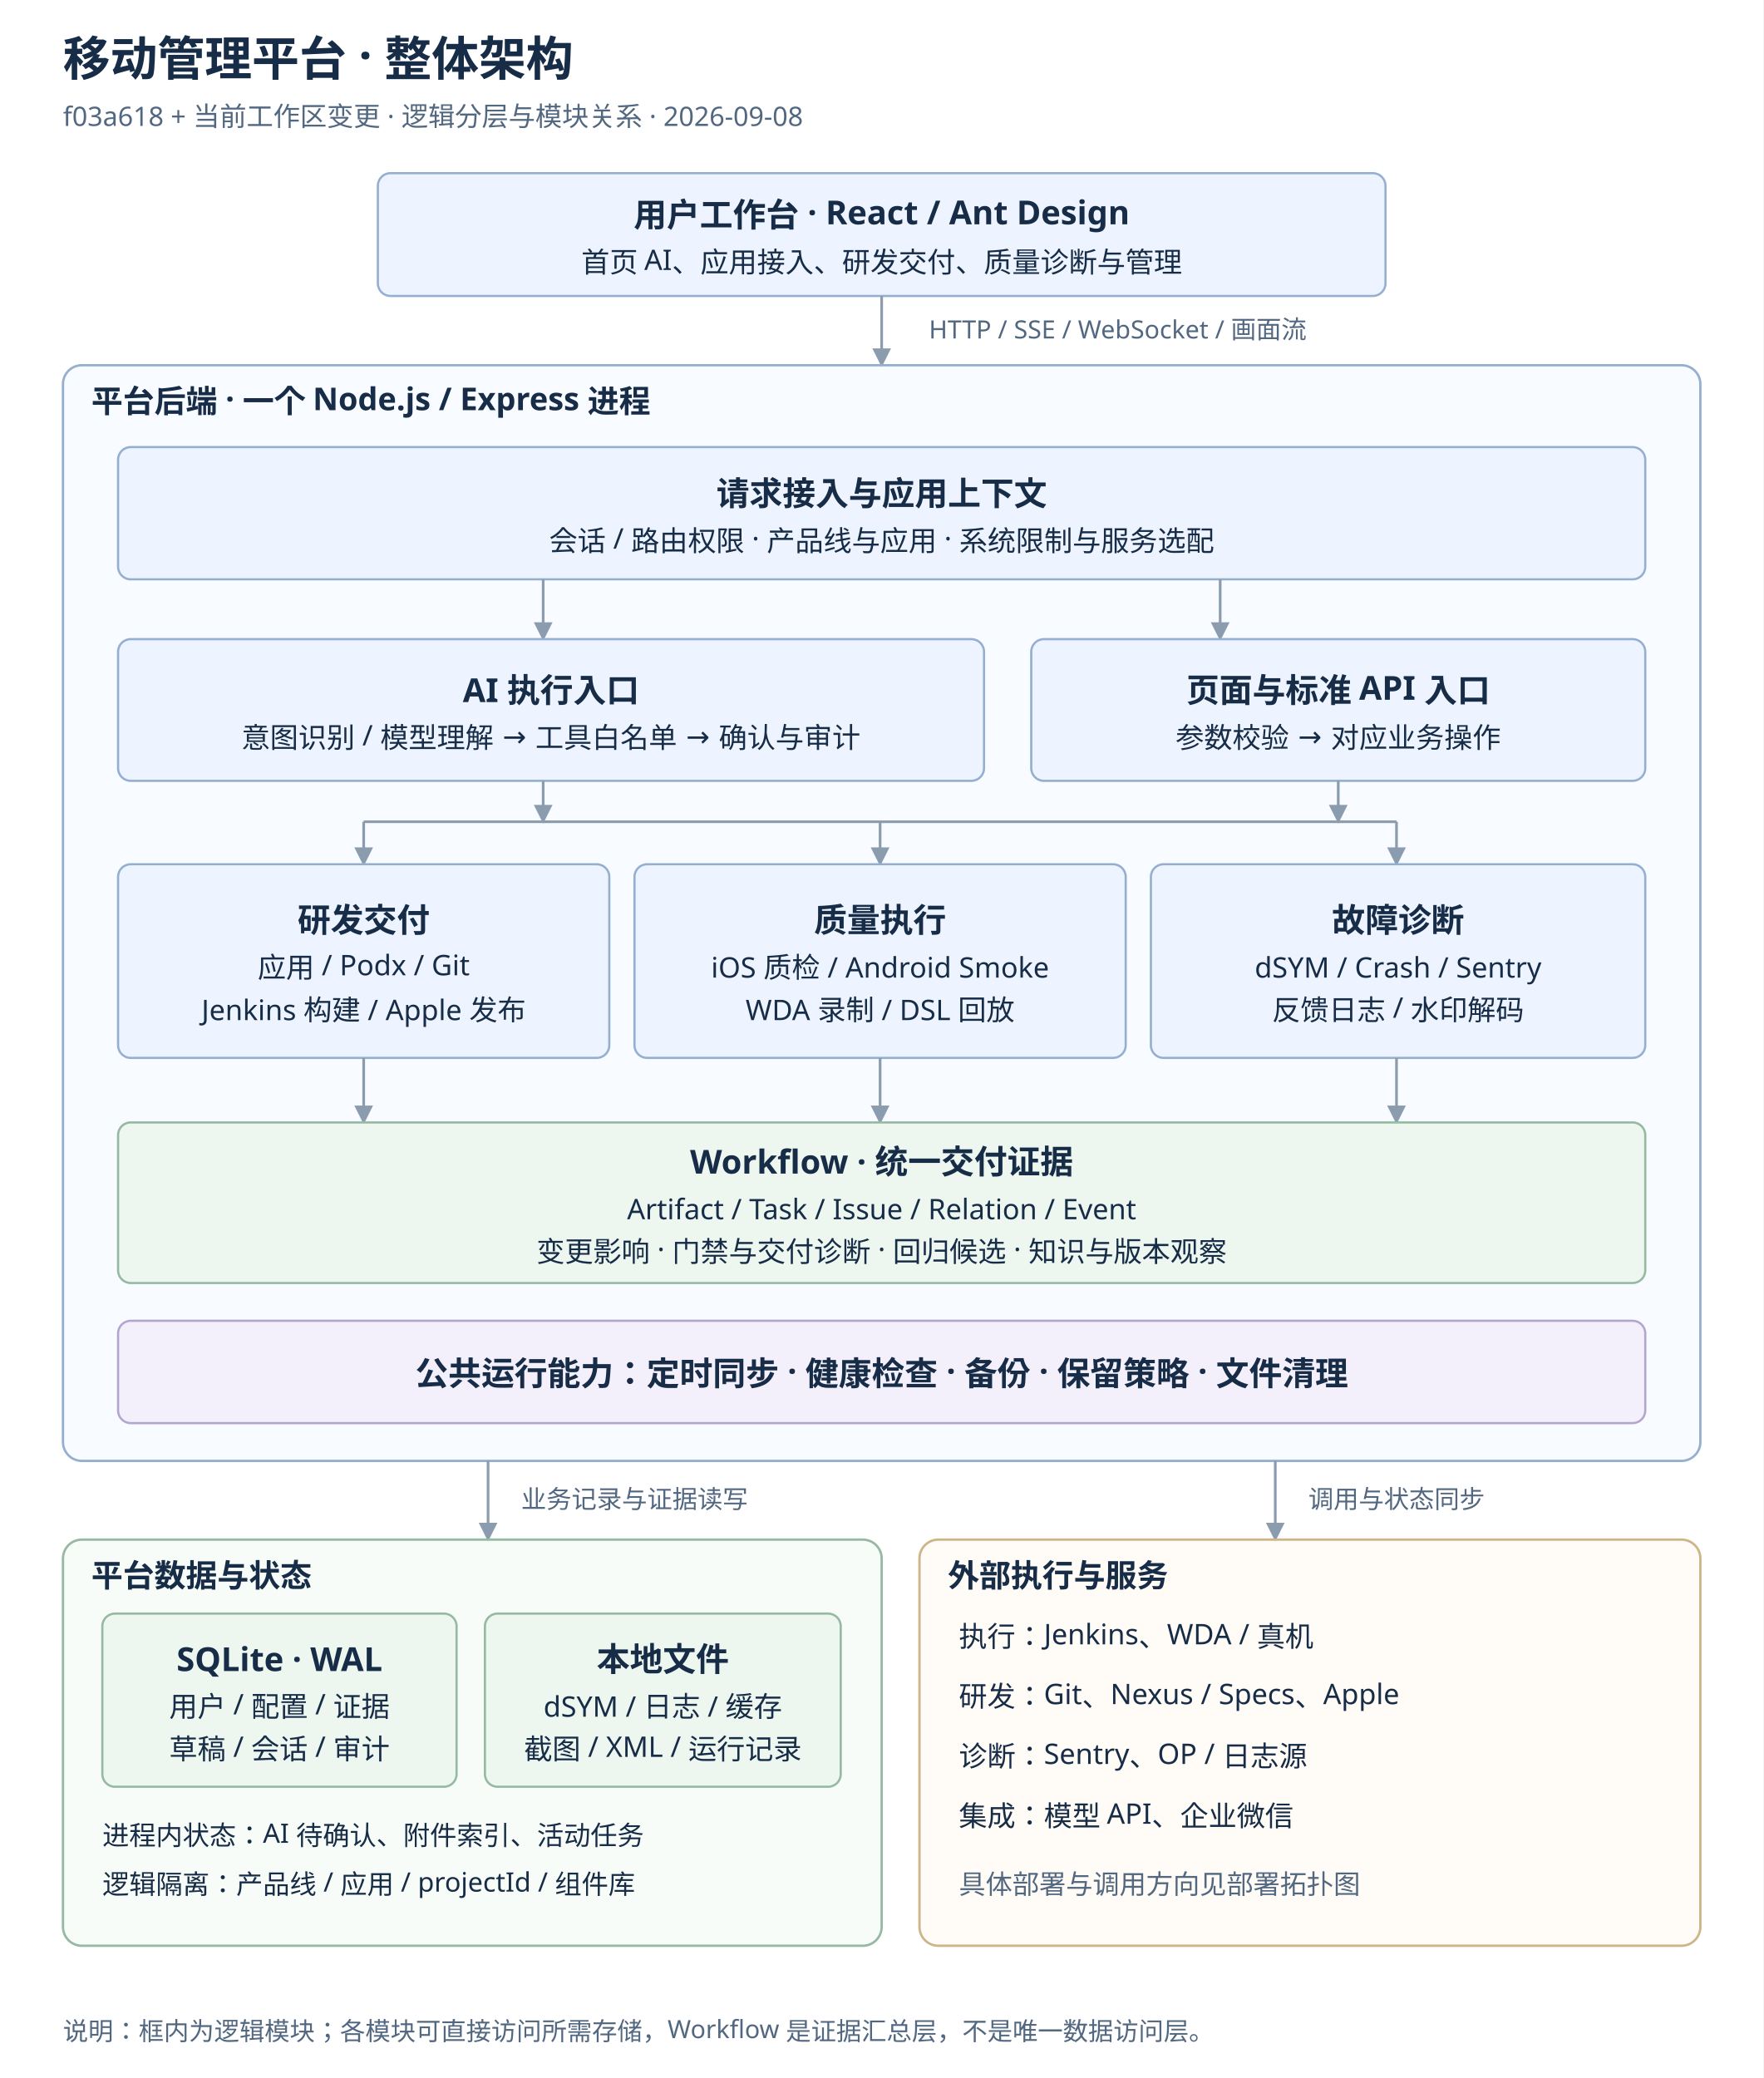
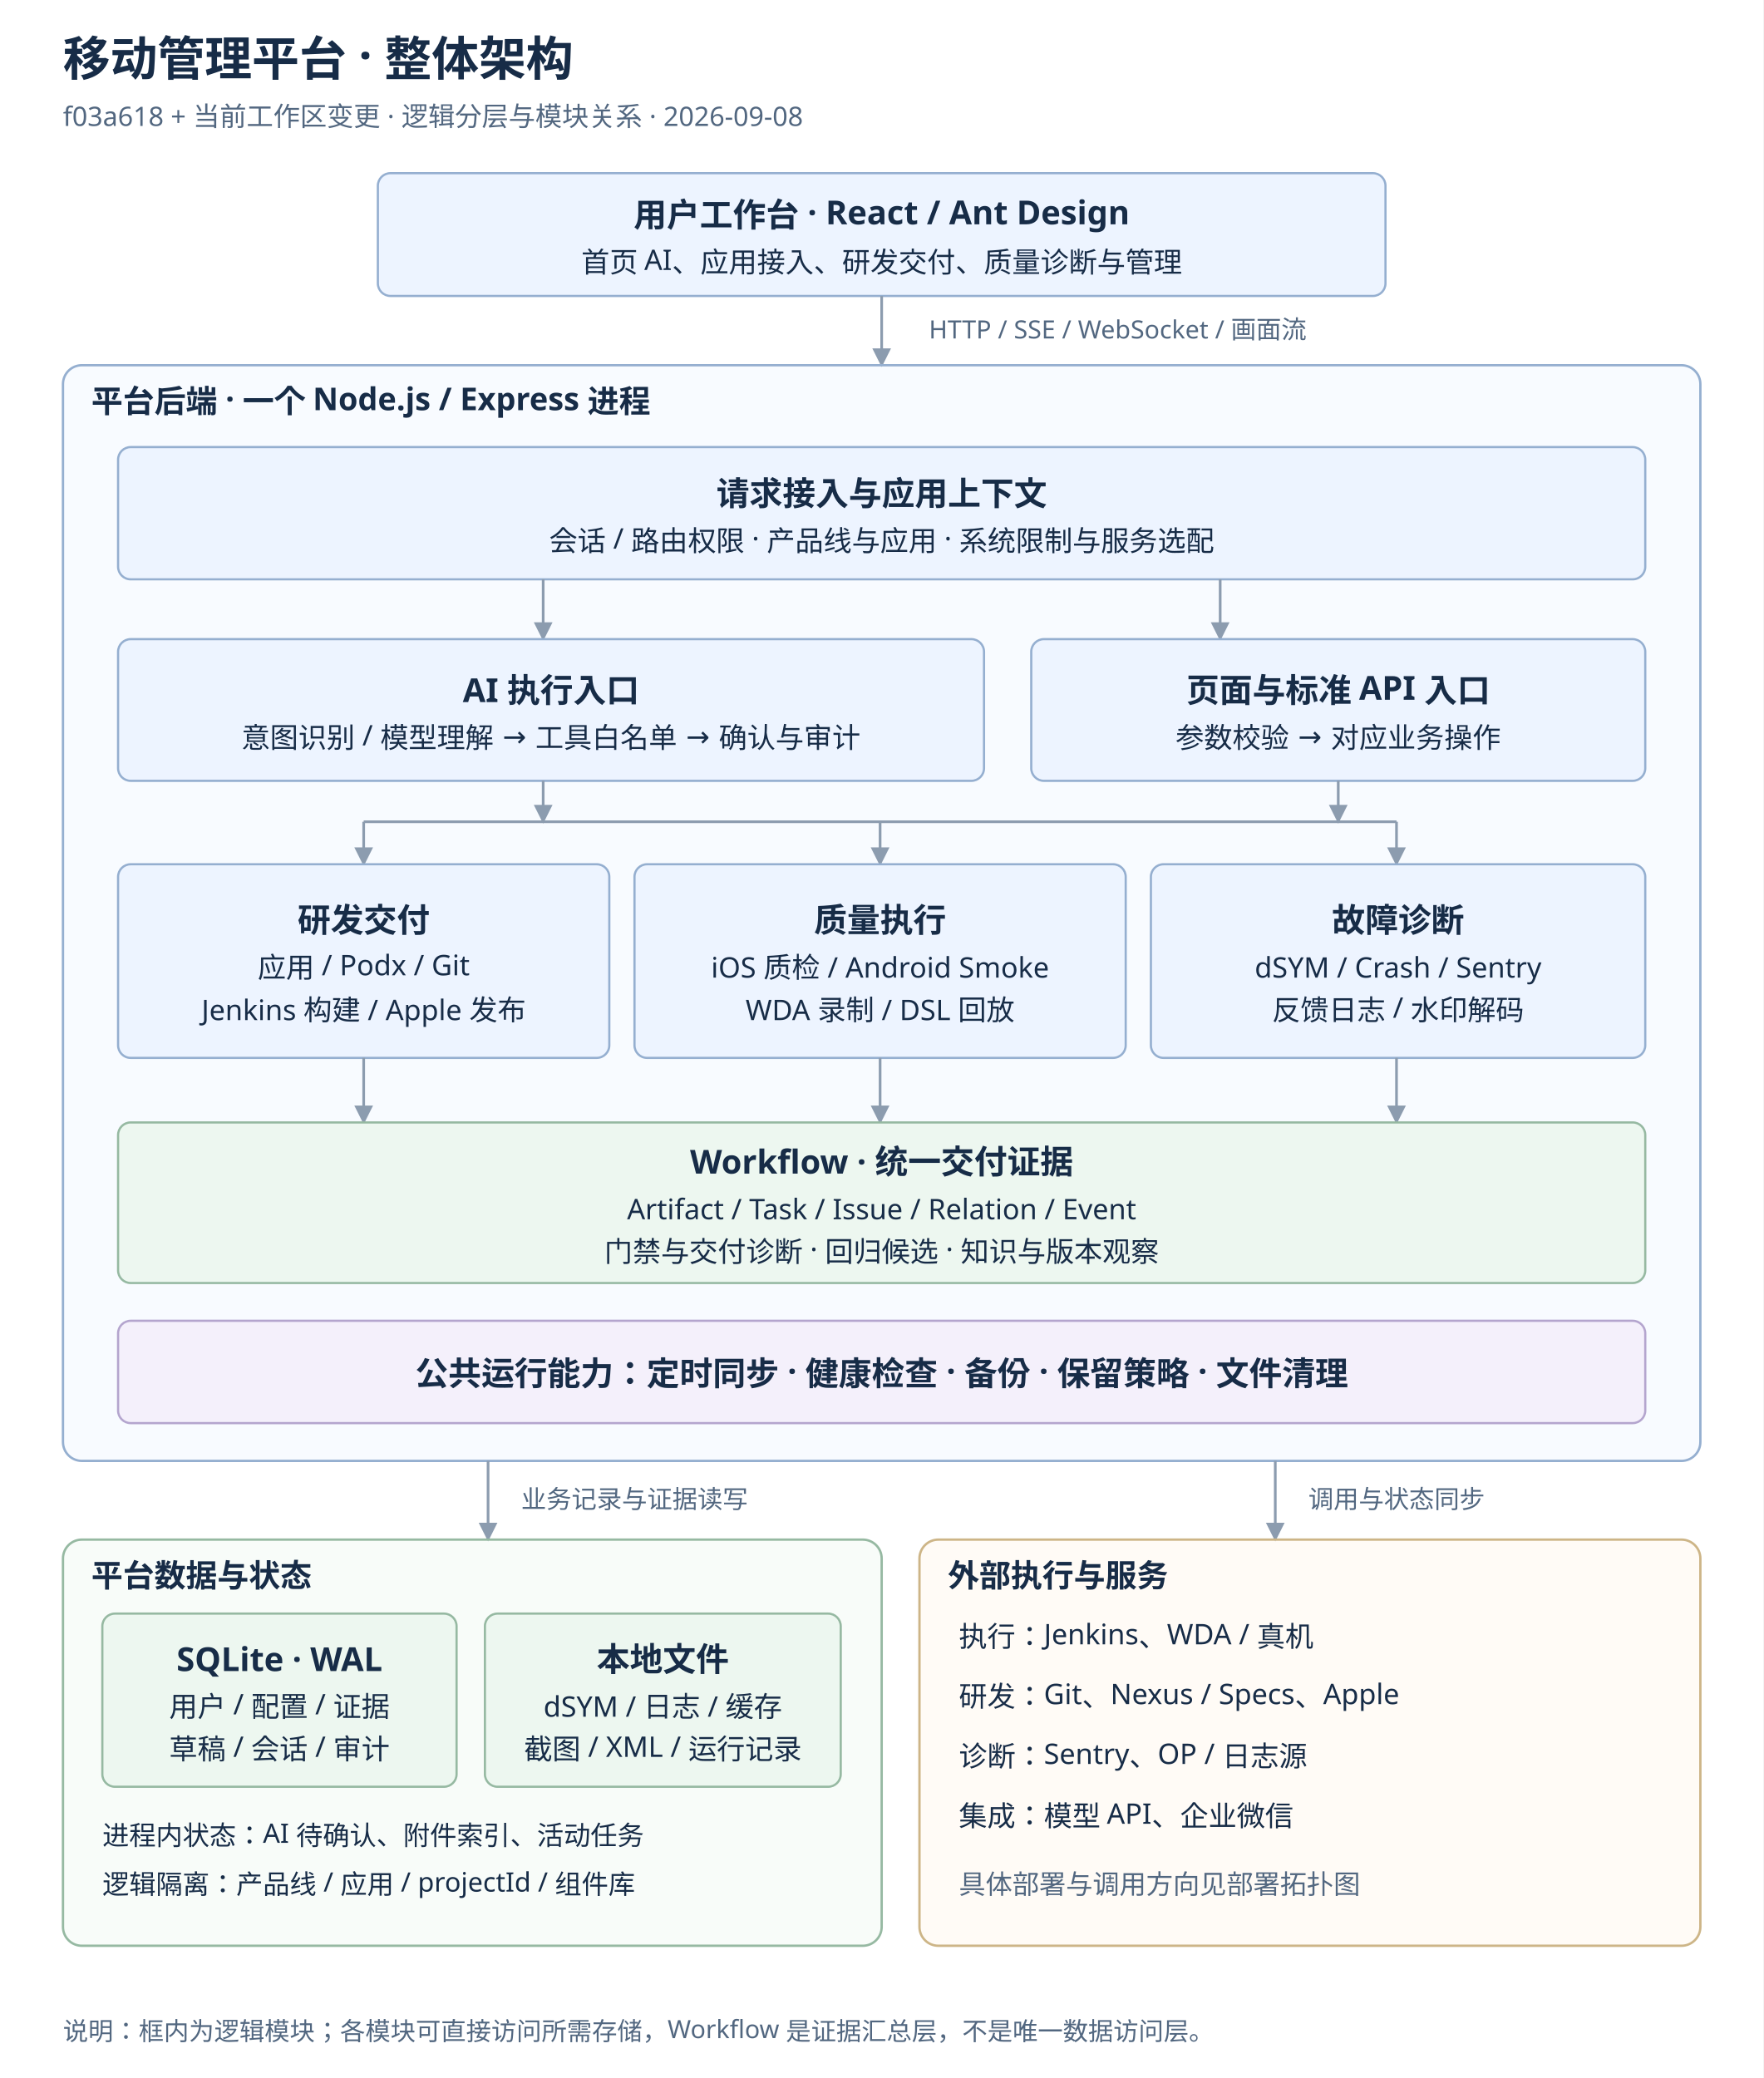
<svg xmlns="http://www.w3.org/2000/svg" width="1120" height="1320" viewBox="0 0 1120 1320" role="img" aria-labelledby="title desc">
  <defs>
    <marker id="arrow" viewBox="0 0 10 10" refX="9" refY="5" markerWidth="7" markerHeight="7" orient="auto-start-reverse">
      <path d="M 0 0 L 10 5 L 0 10 z" fill="#8c9caf" />
    </marker>
  </defs>
  <rect width="1120" height="100%" fill="white" />
  <g font-family="PingFang SC, Microsoft YaHei, sans-serif">
    <text x="40" y="48" font-size="30" text-anchor="start" fill="#172c47" font-weight="600">移动管理平台 · 整体架构</text>
    <text x="40" y="80" font-size="17" text-anchor="start" fill="#526780" font-weight="400">f03a618 + 当前工作区变更  ·  逻辑分层与模块关系  ·  2026-09-08</text>
    <rect x="240" y="110" width="640" height="78" rx="8" fill="#edf4ff" stroke="#95afd0" stroke-width="1.4" />
    <text x="560.0" y="144.0" font-size="21" text-anchor="middle" fill="#172c47" font-weight="600">用户工作台 · React / Ant Design</text>
    <text x="560.0" y="173.0" font-size="18" text-anchor="middle" fill="#172c47" font-weight="400">首页 AI、应用接入、研发交付、质量诊断与管理</text>
    <polyline points="560,188 560,232" fill="none" stroke="#8c9caf" stroke-width="1.7" marker-end="url(#arrow)" />
    <text x="590" y="215" font-size="16" text-anchor="start" fill="#526780" font-weight="400">HTTP / SSE / WebSocket / 画面流</text>
    <rect x="40" y="232" width="1040" height="696" rx="12" fill="#edf4ff" fill-opacity="0.38" stroke="#95afd0" stroke-width="1.5" />
    <text x="58" y="262" font-size="20" text-anchor="start" fill="#172c47" font-weight="600">平台后端 · 一个 Node.js / Express 进程</text>
    <rect x="75" y="284" width="970" height="84" rx="8" fill="#edf4ff" stroke="#95afd0" stroke-width="1.4" />
    <text x="560.0" y="321.0" font-size="21" text-anchor="middle" fill="#172c47" font-weight="600">请求接入与应用上下文</text>
    <text x="560.0" y="350.0" font-size="18" text-anchor="middle" fill="#172c47" font-weight="400">会话 / 路由权限  ·  产品线与应用  ·  系统限制与服务选配</text>
    <polyline points="345,368 345,406" fill="none" stroke="#8c9caf" stroke-width="1.7" marker-end="url(#arrow)" />
    <polyline points="775,368 775,406" fill="none" stroke="#8c9caf" stroke-width="1.7" marker-end="url(#arrow)" />
    <rect x="75" y="406" width="550" height="90" rx="8" fill="#edf4ff" stroke="#95afd0" stroke-width="1.4" />
    <text x="350.0" y="446.0" font-size="21" text-anchor="middle" fill="#172c47" font-weight="600">AI 执行入口</text>
    <text x="350.0" y="475.0" font-size="18" text-anchor="middle" fill="#172c47" font-weight="400">意图识别 / 模型理解 → 工具白名单 → 确认与审计</text>
    <rect x="655" y="406" width="390" height="90" rx="8" fill="#edf4ff" stroke="#95afd0" stroke-width="1.4" />
    <text x="850.0" y="446.0" font-size="21" text-anchor="middle" fill="#172c47" font-weight="600">页面与标准 API 入口</text>
    <text x="850.0" y="475.0" font-size="18" text-anchor="middle" fill="#172c47" font-weight="400">参数校验 → 对应业务操作</text>
    <polyline points="345,496 345,522" fill="none" stroke="#8c9caf" stroke-width="1.7" marker-end="url(#arrow)" />
    <polyline points="850,496 850,522" fill="none" stroke="#8c9caf" stroke-width="1.7" marker-end="url(#arrow)" />
    <path d="M231 522 L887 522" stroke="#8c9caf" stroke-width="1.7" fill="none" />
    <polyline points="231,522 231,549" fill="none" stroke="#8c9caf" stroke-width="1.7" marker-end="url(#arrow)" />
    <polyline points="559,522 559,549" fill="none" stroke="#8c9caf" stroke-width="1.7" marker-end="url(#arrow)" />
    <polyline points="887,522 887,549" fill="none" stroke="#8c9caf" stroke-width="1.7" marker-end="url(#arrow)" />
    <rect x="75" y="549" width="312" height="123" rx="8" fill="#edf4ff" stroke="#95afd0" stroke-width="1.4" />
    <text x="231.0" y="592.0" font-size="21" text-anchor="middle" fill="#172c47" font-weight="600">研发交付</text>
    <text x="231.0" y="621.0" font-size="18" text-anchor="middle" fill="#172c47" font-weight="400">应用 / Podx / Git</text>
    <text x="231.0" y="648.0" font-size="18" text-anchor="middle" fill="#172c47" font-weight="400">Jenkins 构建 / Apple 发布</text>
    <rect x="403" y="549" width="312" height="123" rx="8" fill="#edf4ff" stroke="#95afd0" stroke-width="1.4" />
    <text x="559.0" y="592.0" font-size="21" text-anchor="middle" fill="#172c47" font-weight="600">质量执行</text>
    <text x="559.0" y="621.0" font-size="18" text-anchor="middle" fill="#172c47" font-weight="400">iOS 质检 / Android Smoke</text>
    <text x="559.0" y="648.0" font-size="18" text-anchor="middle" fill="#172c47" font-weight="400">WDA 录制 / DSL 回放</text>
    <rect x="731" y="549" width="314" height="123" rx="8" fill="#edf4ff" stroke="#95afd0" stroke-width="1.4" />
    <text x="888.0" y="592.0" font-size="21" text-anchor="middle" fill="#172c47" font-weight="600">故障诊断</text>
    <text x="888.0" y="621.0" font-size="18" text-anchor="middle" fill="#172c47" font-weight="400">dSYM / Crash / Sentry</text>
    <text x="888.0" y="648.0" font-size="18" text-anchor="middle" fill="#172c47" font-weight="400">反馈日志 / 水印解码</text>
    <polyline points="231,672 231,713" fill="none" stroke="#8c9caf" stroke-width="1.7" marker-end="url(#arrow)" />
    <polyline points="559,672 559,713" fill="none" stroke="#8c9caf" stroke-width="1.7" marker-end="url(#arrow)" />
    <polyline points="887,672 887,713" fill="none" stroke="#8c9caf" stroke-width="1.7" marker-end="url(#arrow)" />
    <rect x="75" y="713" width="970" height="102" rx="8" fill="#edf7f0" stroke="#96b9a2" stroke-width="1.4" />
    <text x="560.0" y="745.5" font-size="21" text-anchor="middle" fill="#172c47" font-weight="600">Workflow · 统一交付证据</text>
    <text x="560.0" y="774.5" font-size="18" text-anchor="middle" fill="#172c47" font-weight="400">Artifact / Task / Issue / Relation / Event</text>
-     <text x="560.0" y="801.5" font-size="18" text-anchor="middle" fill="#172c47" font-weight="400">变更影响  ·  门禁与交付诊断  ·  回归候选  ·  知识与版本观察</text>
+     <text x="560.0" y="801.5" font-size="18" text-anchor="middle" fill="#172c47" font-weight="400">门禁与交付诊断  ·  回归候选  ·  知识与版本观察</text>
    <rect x="75" y="839" width="970" height="65" rx="8" fill="#f4f0fb" stroke="#b4a5ce" stroke-width="1.4" />
    <text x="560.0" y="880.0" font-size="21" text-anchor="middle" fill="#172c47" font-weight="600">公共运行能力：定时同步 · 健康检查 · 备份 · 保留策略 · 文件清理</text>
    <polyline points="310,928 310,978" fill="none" stroke="#8c9caf" stroke-width="1.7" marker-end="url(#arrow)" />
    <text x="331" y="958" font-size="16" text-anchor="start" fill="#526780" font-weight="400">业务记录与证据读写</text>
    <polyline points="810,928 810,978" fill="none" stroke="#8c9caf" stroke-width="1.7" marker-end="url(#arrow)" />
    <text x="831" y="958" font-size="16" text-anchor="start" fill="#526780" font-weight="400">调用与状态同步</text>
    <rect x="40" y="978" width="520" height="258" rx="12" fill="#edf7f0" fill-opacity="0.38" stroke="#96b9a2" stroke-width="1.5" />
    <text x="58" y="1008" font-size="20" text-anchor="start" fill="#172c47" font-weight="600">平台数据与状态</text>
    <rect x="65" y="1025" width="225" height="110" rx="8" fill="#edf7f0" stroke="#96b9a2" stroke-width="1.4" />
    <text x="177.5" y="1061.5" font-size="21" text-anchor="middle" fill="#172c47" font-weight="600">SQLite · WAL</text>
    <text x="177.5" y="1090.5" font-size="18" text-anchor="middle" fill="#172c47" font-weight="400">用户 / 配置 / 证据</text>
    <text x="177.5" y="1117.5" font-size="18" text-anchor="middle" fill="#172c47" font-weight="400">草稿 / 会话 / 审计</text>
    <rect x="308" y="1025" width="226" height="110" rx="8" fill="#edf7f0" stroke="#96b9a2" stroke-width="1.4" />
    <text x="421.0" y="1061.5" font-size="21" text-anchor="middle" fill="#172c47" font-weight="600">本地文件</text>
    <text x="421.0" y="1090.5" font-size="18" text-anchor="middle" fill="#172c47" font-weight="400">dSYM / 日志 / 缓存</text>
    <text x="421.0" y="1117.5" font-size="18" text-anchor="middle" fill="#172c47" font-weight="400">截图 / XML / 运行记录</text>
    <text x="65" y="1172" font-size="17" text-anchor="start" fill="#172c47" font-weight="400">进程内状态：AI 待确认、附件索引、活动任务</text>
    <text x="65" y="1203" font-size="17" text-anchor="start" fill="#172c47" font-weight="400">逻辑隔离：产品线 / 应用 / projectId / 组件库</text>
    <rect x="584" y="978" width="496" height="258" rx="12" fill="#fff6e7" fill-opacity="0.38" stroke="#cdb587" stroke-width="1.5" />
    <text x="602" y="1008" font-size="20" text-anchor="start" fill="#172c47" font-weight="600">外部执行与服务</text>
    <text x="609" y="1046" font-size="18" text-anchor="start" fill="#172c47" font-weight="400">执行：Jenkins、WDA / 真机</text>
    <text x="609" y="1084" font-size="18" text-anchor="start" fill="#172c47" font-weight="400">研发：Git、Nexus / Specs、Apple</text>
    <text x="609" y="1122" font-size="18" text-anchor="start" fill="#172c47" font-weight="400">诊断：Sentry、OP / 日志源</text>
    <text x="609" y="1160" font-size="18" text-anchor="start" fill="#172c47" font-weight="400">集成：模型 API、企业微信</text>
    <text x="609" y="1203" font-size="17" text-anchor="start" fill="#526780" font-weight="400">具体部署与调用方向见部署拓扑图</text>
    <text x="40" y="1296" font-size="16" text-anchor="start" fill="#526780" font-weight="400">说明：框内为逻辑模块；各模块可直接访问所需存储，Workflow 是证据汇总层，不是唯一数据访问层。</text>
  </g>
</svg>
